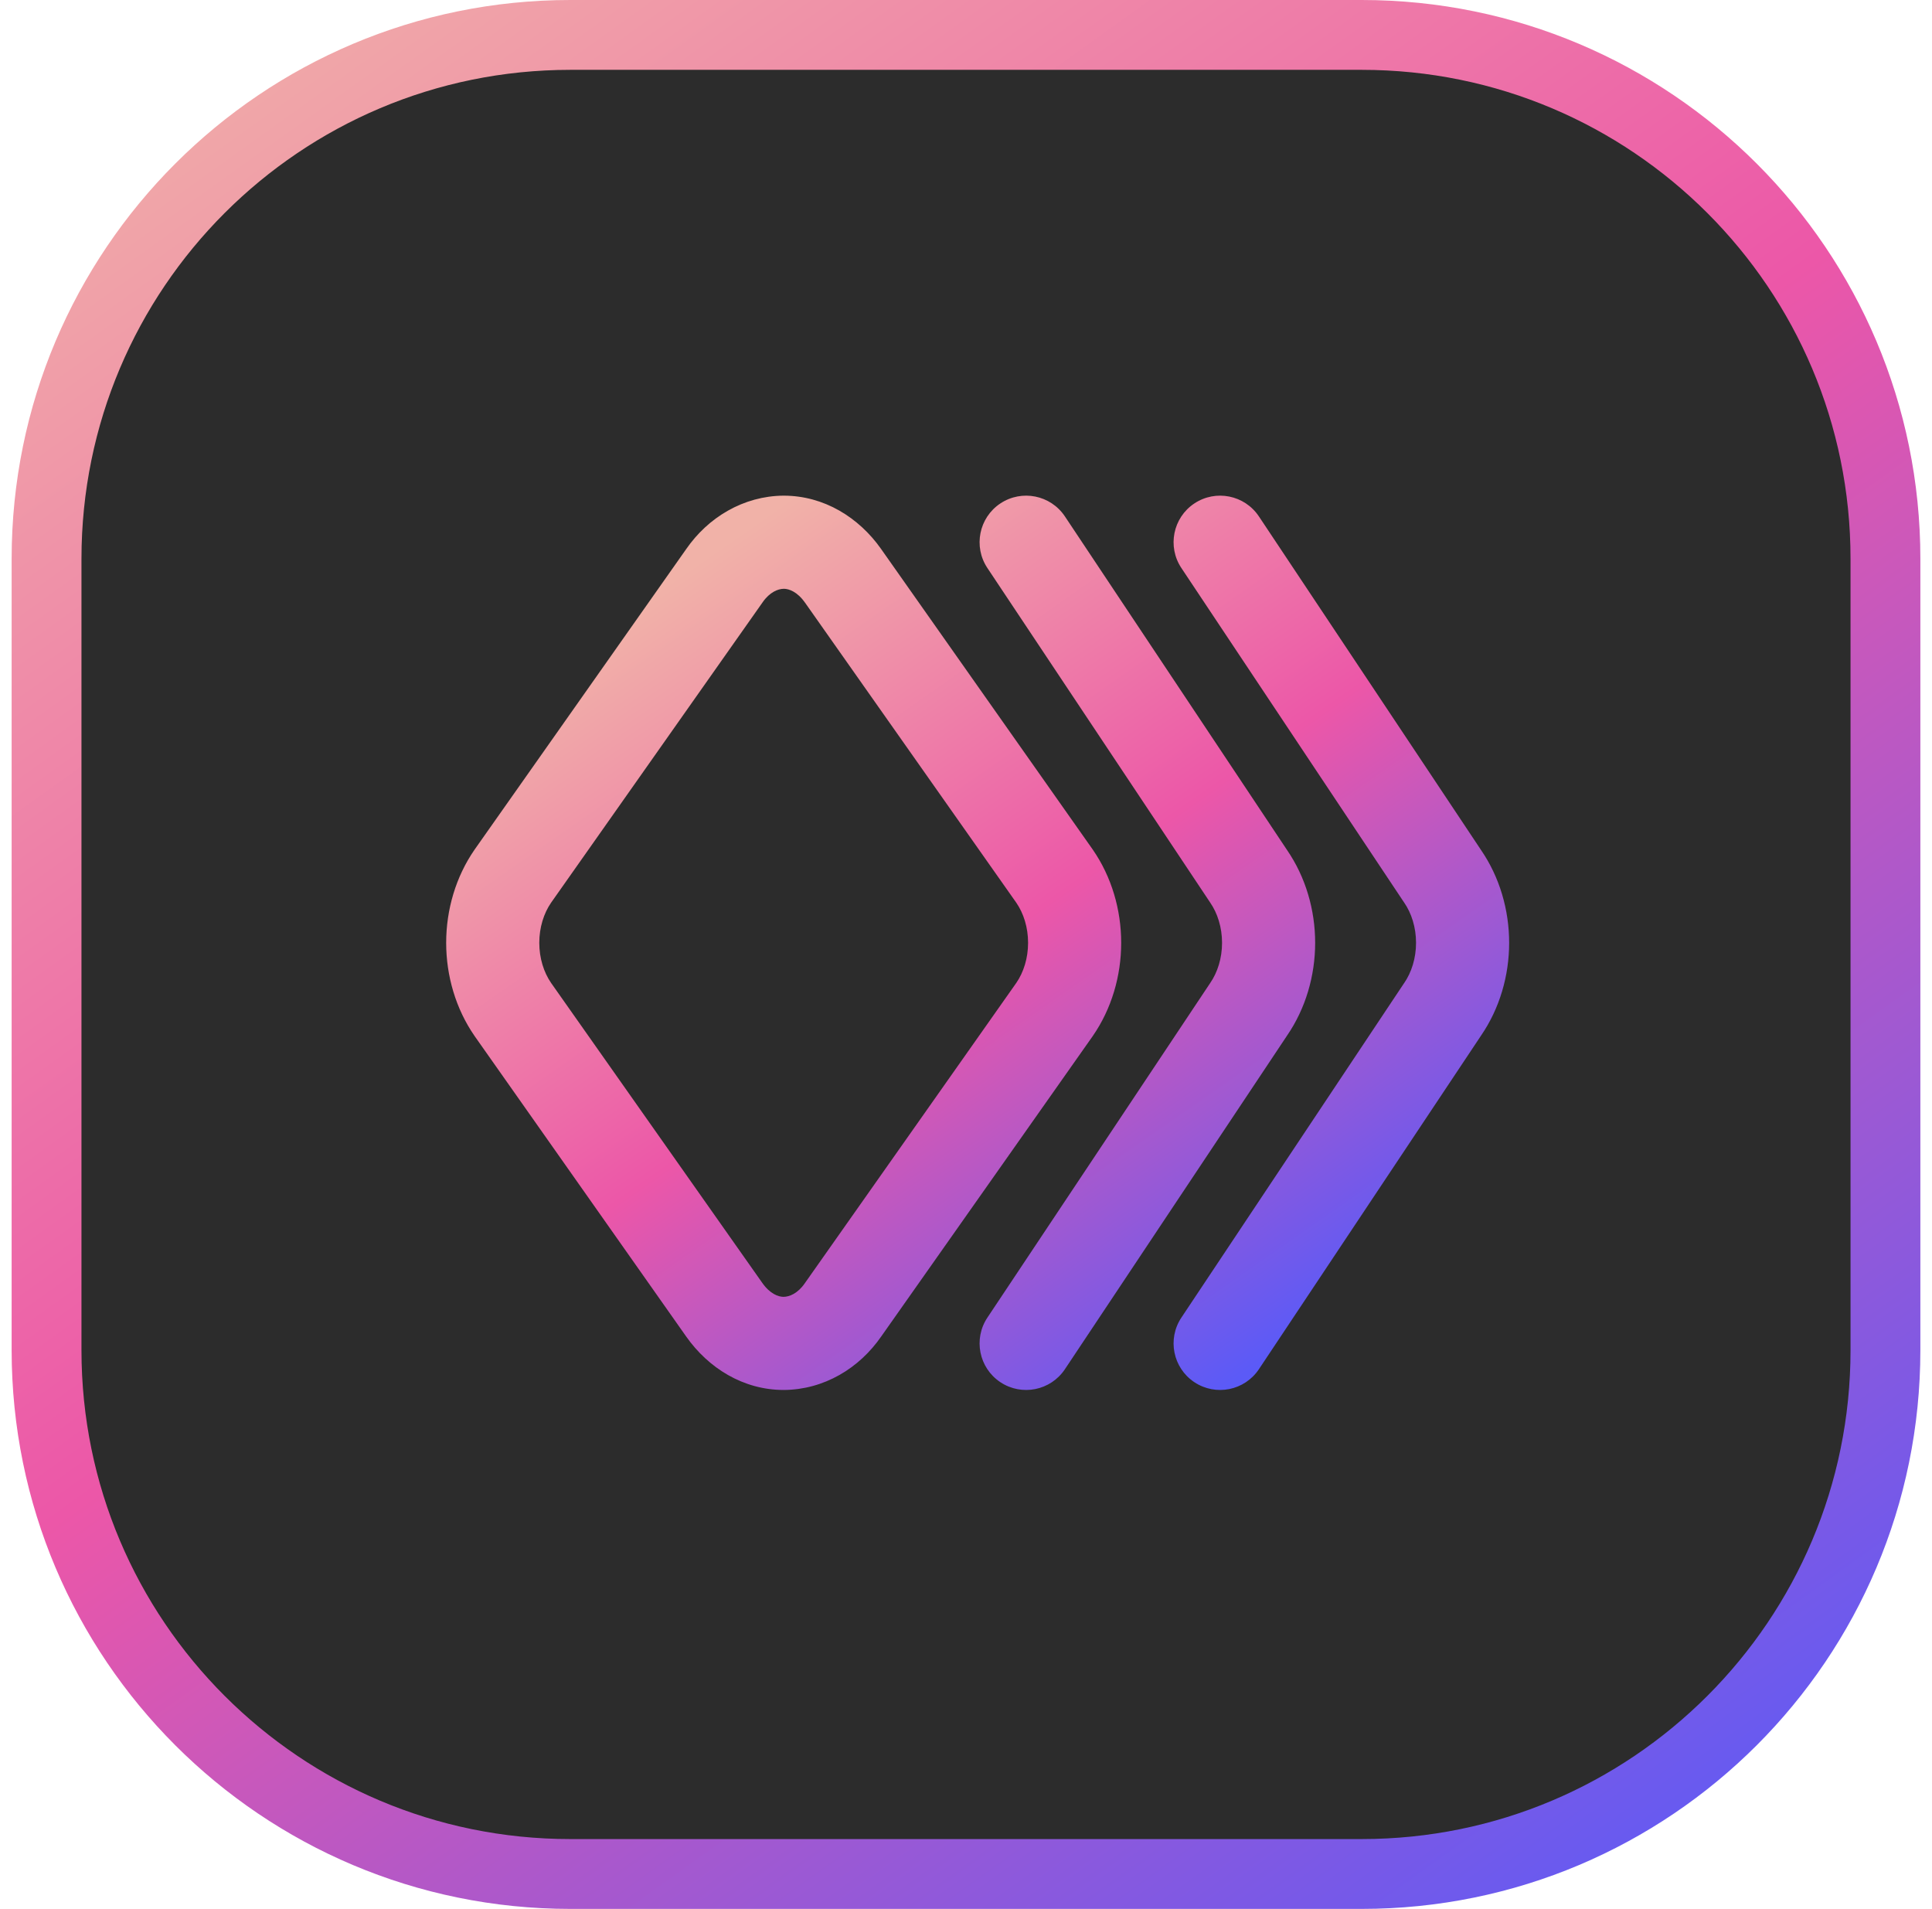
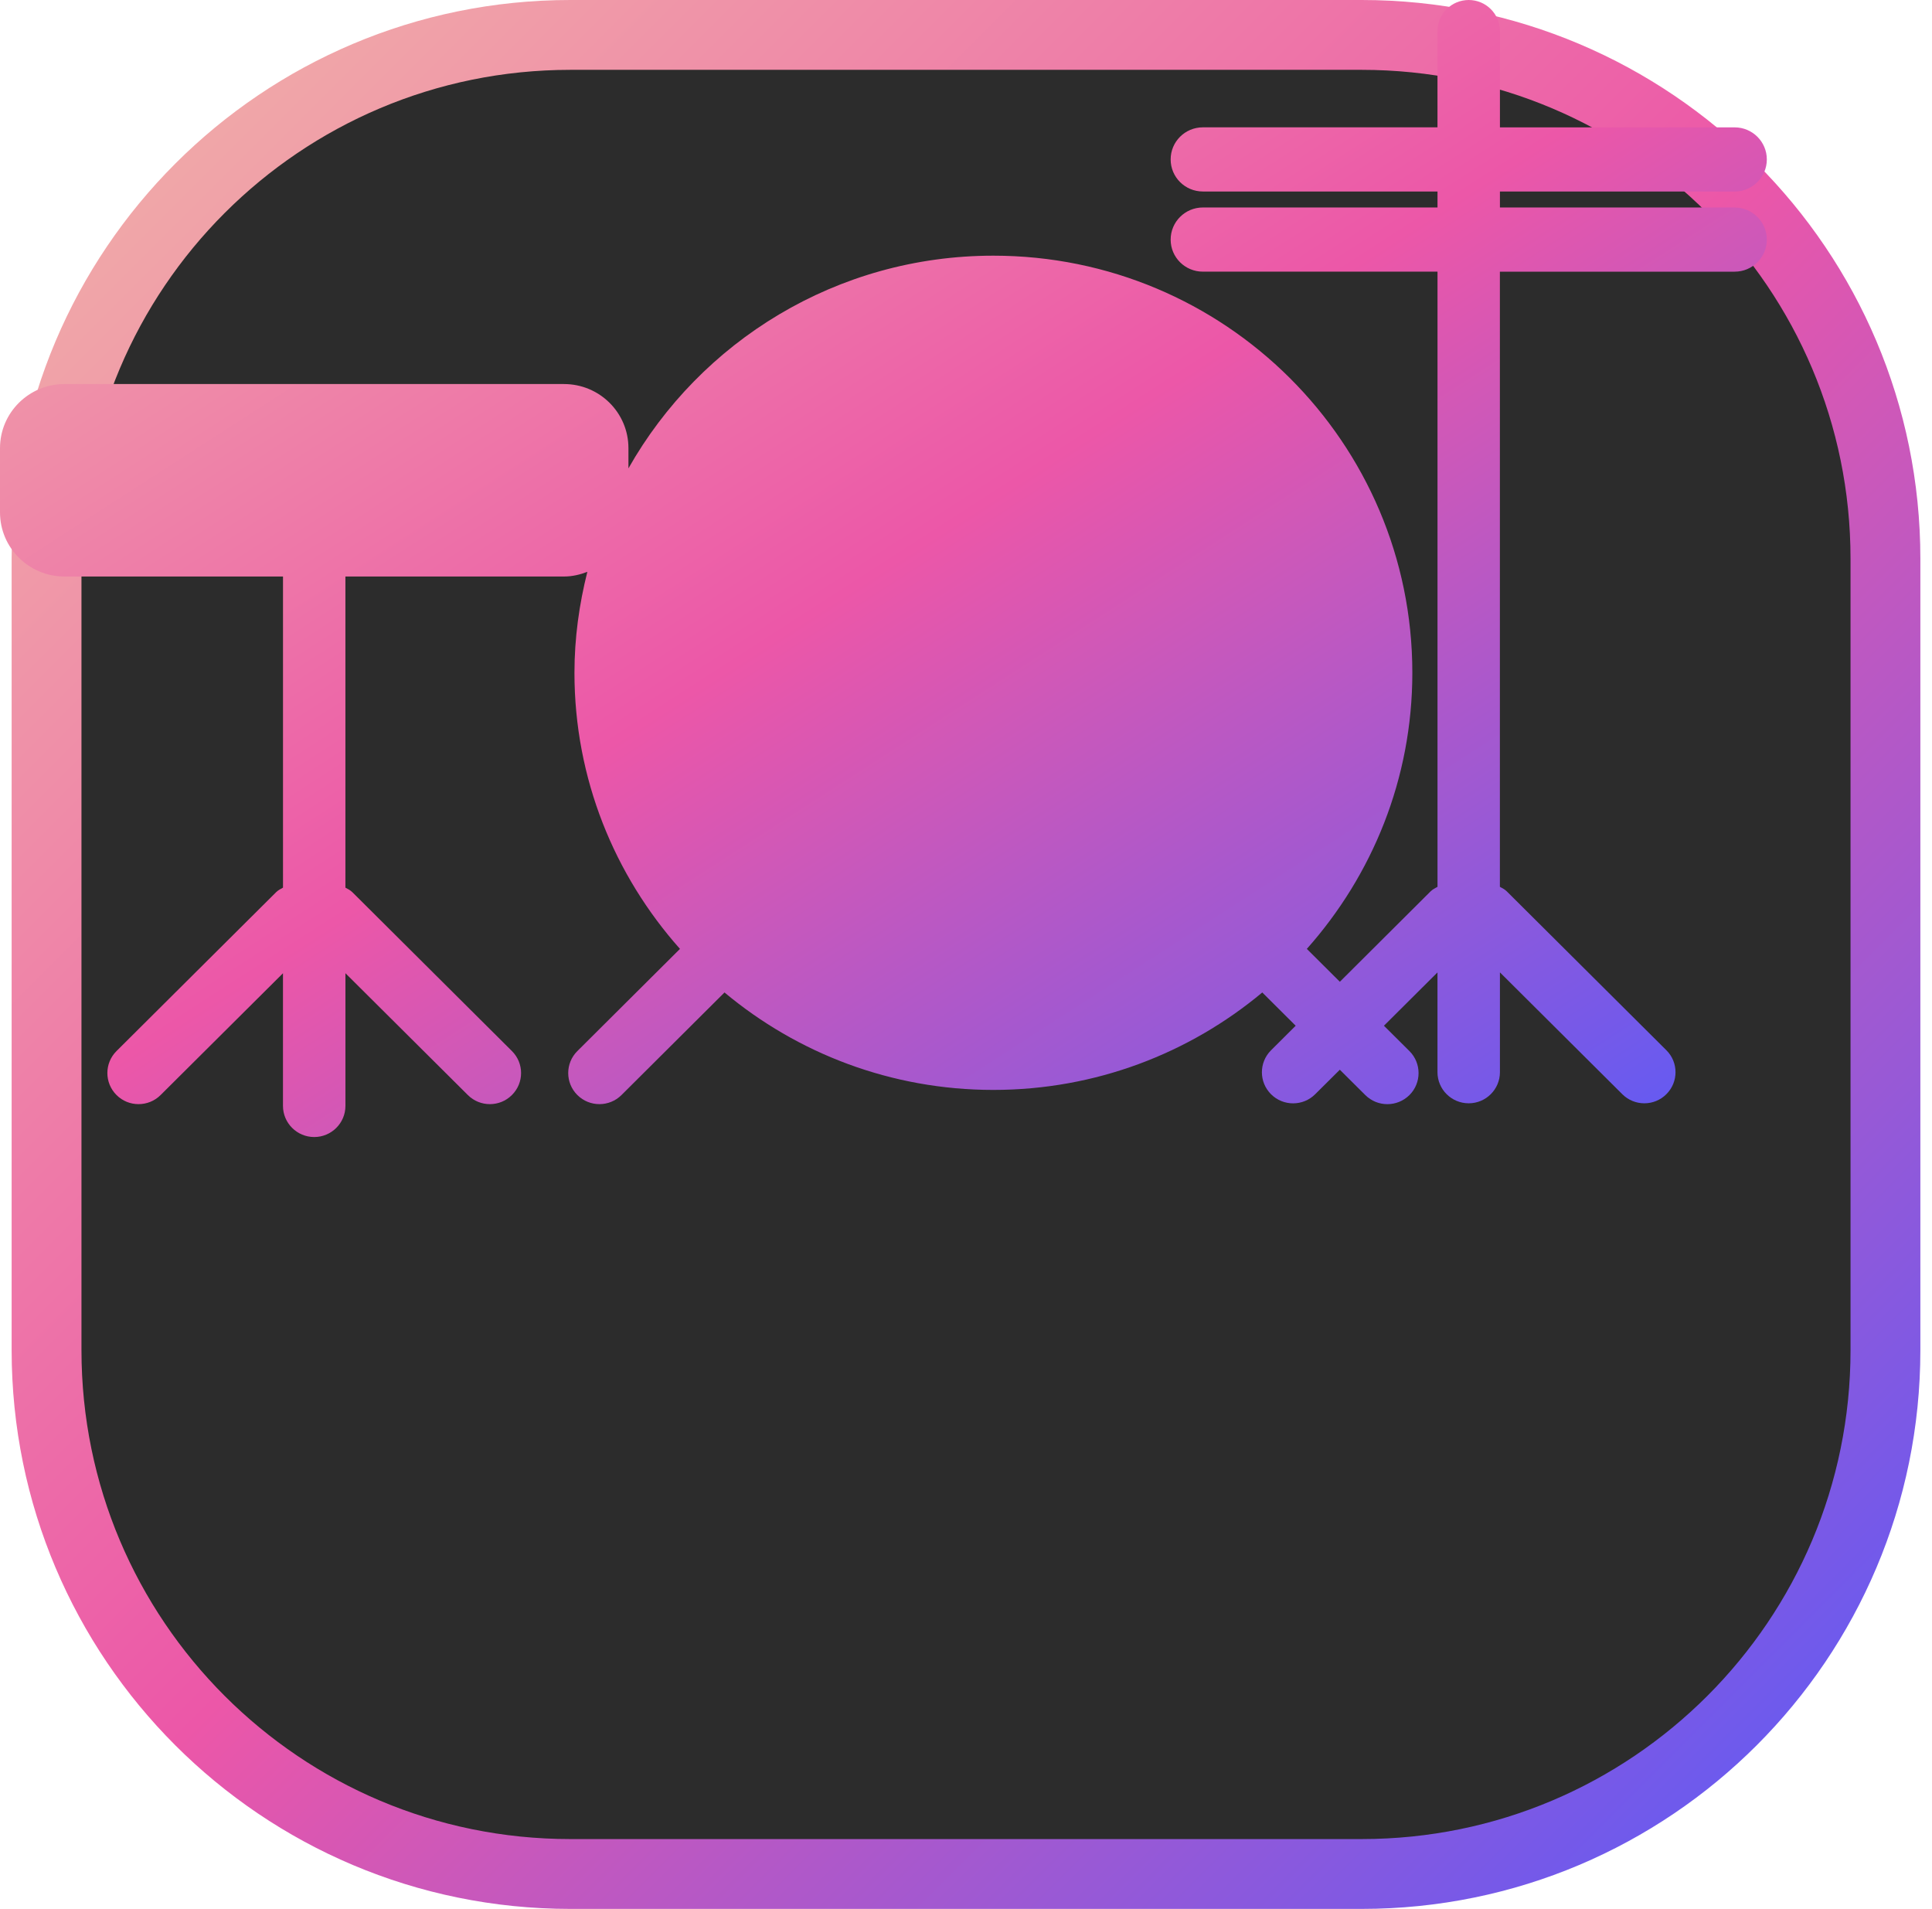
<svg xmlns="http://www.w3.org/2000/svg" width="83" height="82" viewBox="0 0 83 82" fill="none">
-   <rect x="2" y="1.5" width="79" height="79" rx="22.5" fill="#2C2C2C" />
-   <rect x="2" y="1.5" width="79" height="79" rx="22.5" stroke="url(#paint0_linear_49_739)" stroke-width="3" />
-   <path fill-rule="evenodd" clip-rule="evenodd" d="M51.309 21.627C52.229 21.015 53.47 21.264 54.083 22.183L63.629 36.518C64.424 37.678 64.834 39.084 64.834 40.5C64.834 41.916 64.424 43.322 63.629 44.482L54.083 58.817C53.47 59.736 52.229 59.985 51.309 59.373C50.39 58.761 50.141 57.519 50.753 56.6L60.307 42.253L60.326 42.226C60.639 41.772 60.834 41.163 60.834 40.5C60.834 39.837 60.639 39.228 60.326 38.774L60.307 38.747L50.753 24.4C50.141 23.481 50.39 22.239 51.309 21.627ZM33.65 21.292L33.668 21.292C35.4 21.292 36.898 22.228 37.855 23.585L37.855 23.586L46.94 36.487L46.951 36.503C47.754 37.666 48.167 39.078 48.167 40.5C48.167 41.922 47.754 43.334 46.951 44.497L46.94 44.513L37.86 57.407C37.393 58.082 36.786 58.655 36.066 59.063C35.341 59.474 34.527 59.701 33.685 59.708L33.668 59.708C31.936 59.708 30.437 58.772 29.481 57.415L29.48 57.414L20.395 44.513L20.384 44.497C19.581 43.334 19.168 41.922 19.168 40.5C19.168 39.078 19.581 37.666 20.384 36.503L20.395 36.487L29.475 23.593C29.942 22.918 30.549 22.345 31.269 21.938C31.994 21.527 32.809 21.299 33.65 21.292ZM33.676 25.292C33.541 25.294 33.394 25.331 33.24 25.418C33.081 25.508 32.912 25.655 32.762 25.873L32.751 25.889L23.672 38.781C23.362 39.234 23.168 39.84 23.168 40.5C23.168 41.16 23.362 41.766 23.672 42.219L32.75 55.111C33.085 55.586 33.441 55.705 33.659 55.708C33.794 55.706 33.942 55.669 34.095 55.582C34.254 55.492 34.423 55.345 34.573 55.127L34.584 55.111L43.663 42.219C43.974 41.766 44.167 41.16 44.167 40.5C44.167 39.84 43.974 39.234 43.663 38.781L34.585 25.889L34.584 25.889C34.25 25.414 33.895 25.295 33.676 25.292ZM45.749 22.183C45.136 21.264 43.895 21.015 42.975 21.627C42.056 22.239 41.807 23.481 42.419 24.4L51.974 38.747L51.992 38.774C52.305 39.228 52.5 39.837 52.5 40.5C52.5 41.163 52.305 41.772 51.992 42.226L51.974 42.253L42.419 56.6C41.807 57.519 42.056 58.761 42.975 59.373C43.895 59.985 45.136 59.736 45.749 58.817L55.295 44.482C56.09 43.322 56.5 41.916 56.5 40.5C56.5 39.084 56.09 37.678 55.295 36.518L45.749 22.183Z" fill="url(#paint1_linear_49_739)" />
  <defs>
-     <linearGradient id="paint0_linear_49_739" x1="0.5" y1="3.417" x2="62.934" y2="90.49" gradientUnits="userSpaceOnUse">
-       <stop stop-color="#F1B2A8" />
-       <stop offset="0.48" stop-color="#EC57A8" />
-       <stop offset="1" stop-color="#5B5AF7" />
-     </linearGradient>
-     <linearGradient id="paint1_linear_49_739" x1="29.501" y1="24.5" x2="53.501" y2="59" gradientUnits="userSpaceOnUse">
-       <stop stop-color="#F1B2A8" />
-       <stop offset="0.49" stop-color="#EC57A8" />
-       <stop offset="1" stop-color="#5B5AF7" />
+     <linearGradient id="gradient1" x1="0" y1="0" x2="100%" y2="100%">
+       <stop offset="0%" style="stop-color:#F1B2A8;" />
+       <stop offset="50%" style="stop-color:#EC57A8;" />
+       <stop offset="100%" style="stop-color:#5B5AF7;" />
    </linearGradient>
  </defs>
+   <rect x="2" y="1.5" width="79" height="79" rx="22.5" fill="#2C2C2C" stroke="url(#gradient1)" stroke-width="3" />
+   <path d="M74.52,8.914H64.438V8.227H74.52c0.765,0,1.384-0.617,1.384-1.378c0-0.761-0.62-1.378-1.384-1.378H64.438V1.335  C64.438,0.598,63.837,0,63.097,0c-0.74,0-1.342,0.598-1.342,1.335V5.47H51.675c-0.764,0-1.383,0.617-1.383,1.378  c0,0.762,0.619,1.378,1.383,1.378h10.081v0.687H51.675c-0.764,0-1.383,0.619-1.383,1.38c0,0.762,0.619,1.376,1.383,1.376h10.081  v26.426c-0.104,0.058-0.21,0.109-0.299,0.197l-3.896,3.881l-1.419-1.412c2.812-3.162,4.533-7.307,4.533-11.861  c0-9.896-8.059-17.917-17.999-17.917c-6.731,0-12.591,3.686-15.678,9.136v-0.868c0-1.523-1.24-2.754-2.77-2.754H2.769  C1.24,16.498,0,17.729,0,19.252v2.756c0,1.523,1.24,2.757,2.77,2.757h9.388V38.13c-0.104,0.059-0.211,0.109-0.299,0.199  l-6.854,6.821c-0.523,0.521-0.523,1.367,0,1.888C5.266,47.3,5.608,47.43,5.952,47.43c0.343,0,0.688-0.13,0.949-0.392l5.256-5.231  v5.7c0,0.736,0.602,1.336,1.342,1.336s1.341-0.6,1.341-1.336v-5.701l5.258,5.232c0.262,0.262,0.604,0.392,0.947,0.392  c0.345,0,0.687-0.13,0.948-0.392c0.524-0.521,0.524-1.367,0-1.888l-6.852-6.821c-0.089-0.088-0.196-0.142-0.302-0.199V24.765h9.39  c0.355,0,0.69-0.08,1.004-0.201c-0.35,1.391-0.554,2.838-0.554,4.336c0,4.555,1.722,8.7,4.533,11.861l-4.408,4.389  c-0.524,0.521-0.524,1.367,0,1.889c0.262,0.26,0.604,0.391,0.947,0.391c0.345,0,0.688-0.131,0.949-0.391l4.425-4.406  c3.125,2.609,7.152,4.186,11.55,4.186c4.399,0,8.426-1.576,11.553-4.186l1.435,1.429l-1.058,1.054c-0.524,0.521-0.524,1.367,0,1.889  c0.262,0.261,0.604,0.391,0.948,0.391c0.344,0,0.687-0.13,0.947-0.391l1.06-1.053l1.094,1.088c0.262,0.26,0.604,0.391,0.948,0.391  c0.344,0,0.687-0.131,0.949-0.391c0.522-0.521,0.522-1.367,0-1.889l-1.096-1.089l2.3-2.29v4.287c0,0.736,0.602,1.335,1.342,1.335  c0.739,0,1.341-0.599,1.341-1.335v-4.289l5.256,5.232c0.262,0.262,0.604,0.392,0.948,0.392c0.344,0,0.687-0.13,0.947-0.392  c0.523-0.521,0.523-1.367,0-1.887l-6.853-6.822c-0.089-0.09-0.196-0.142-0.3-0.199V11.67H74.52c0.765,0,1.384-0.614,1.384-1.376  C75.904,9.533,75.284,8.914,74.52,8.914z" fill="url(#gradient1)" />
</svg>
